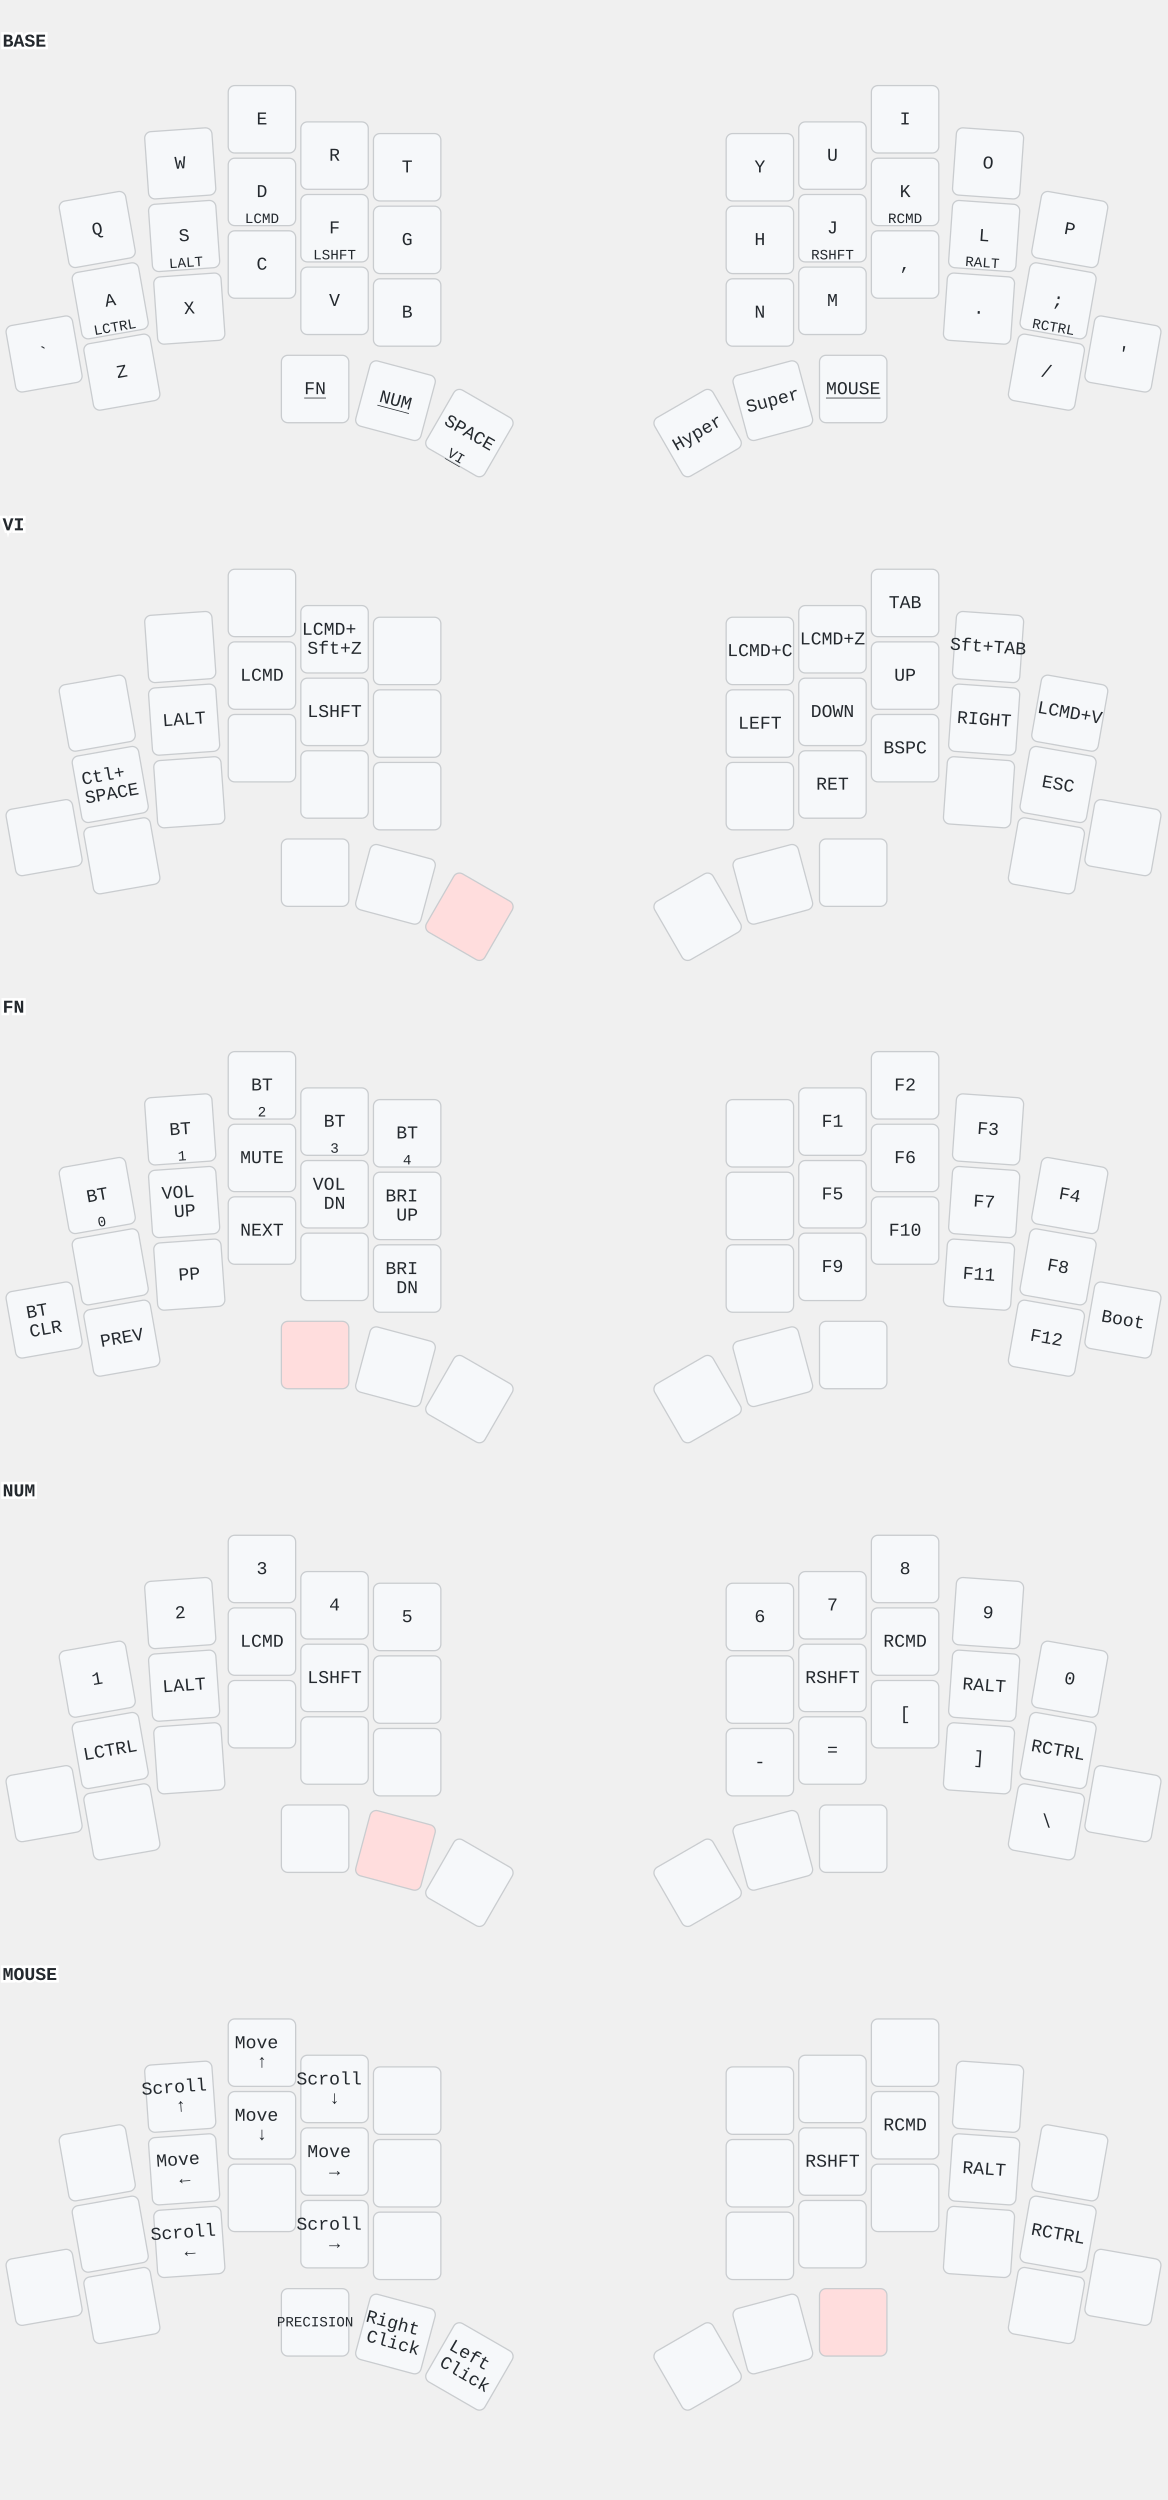
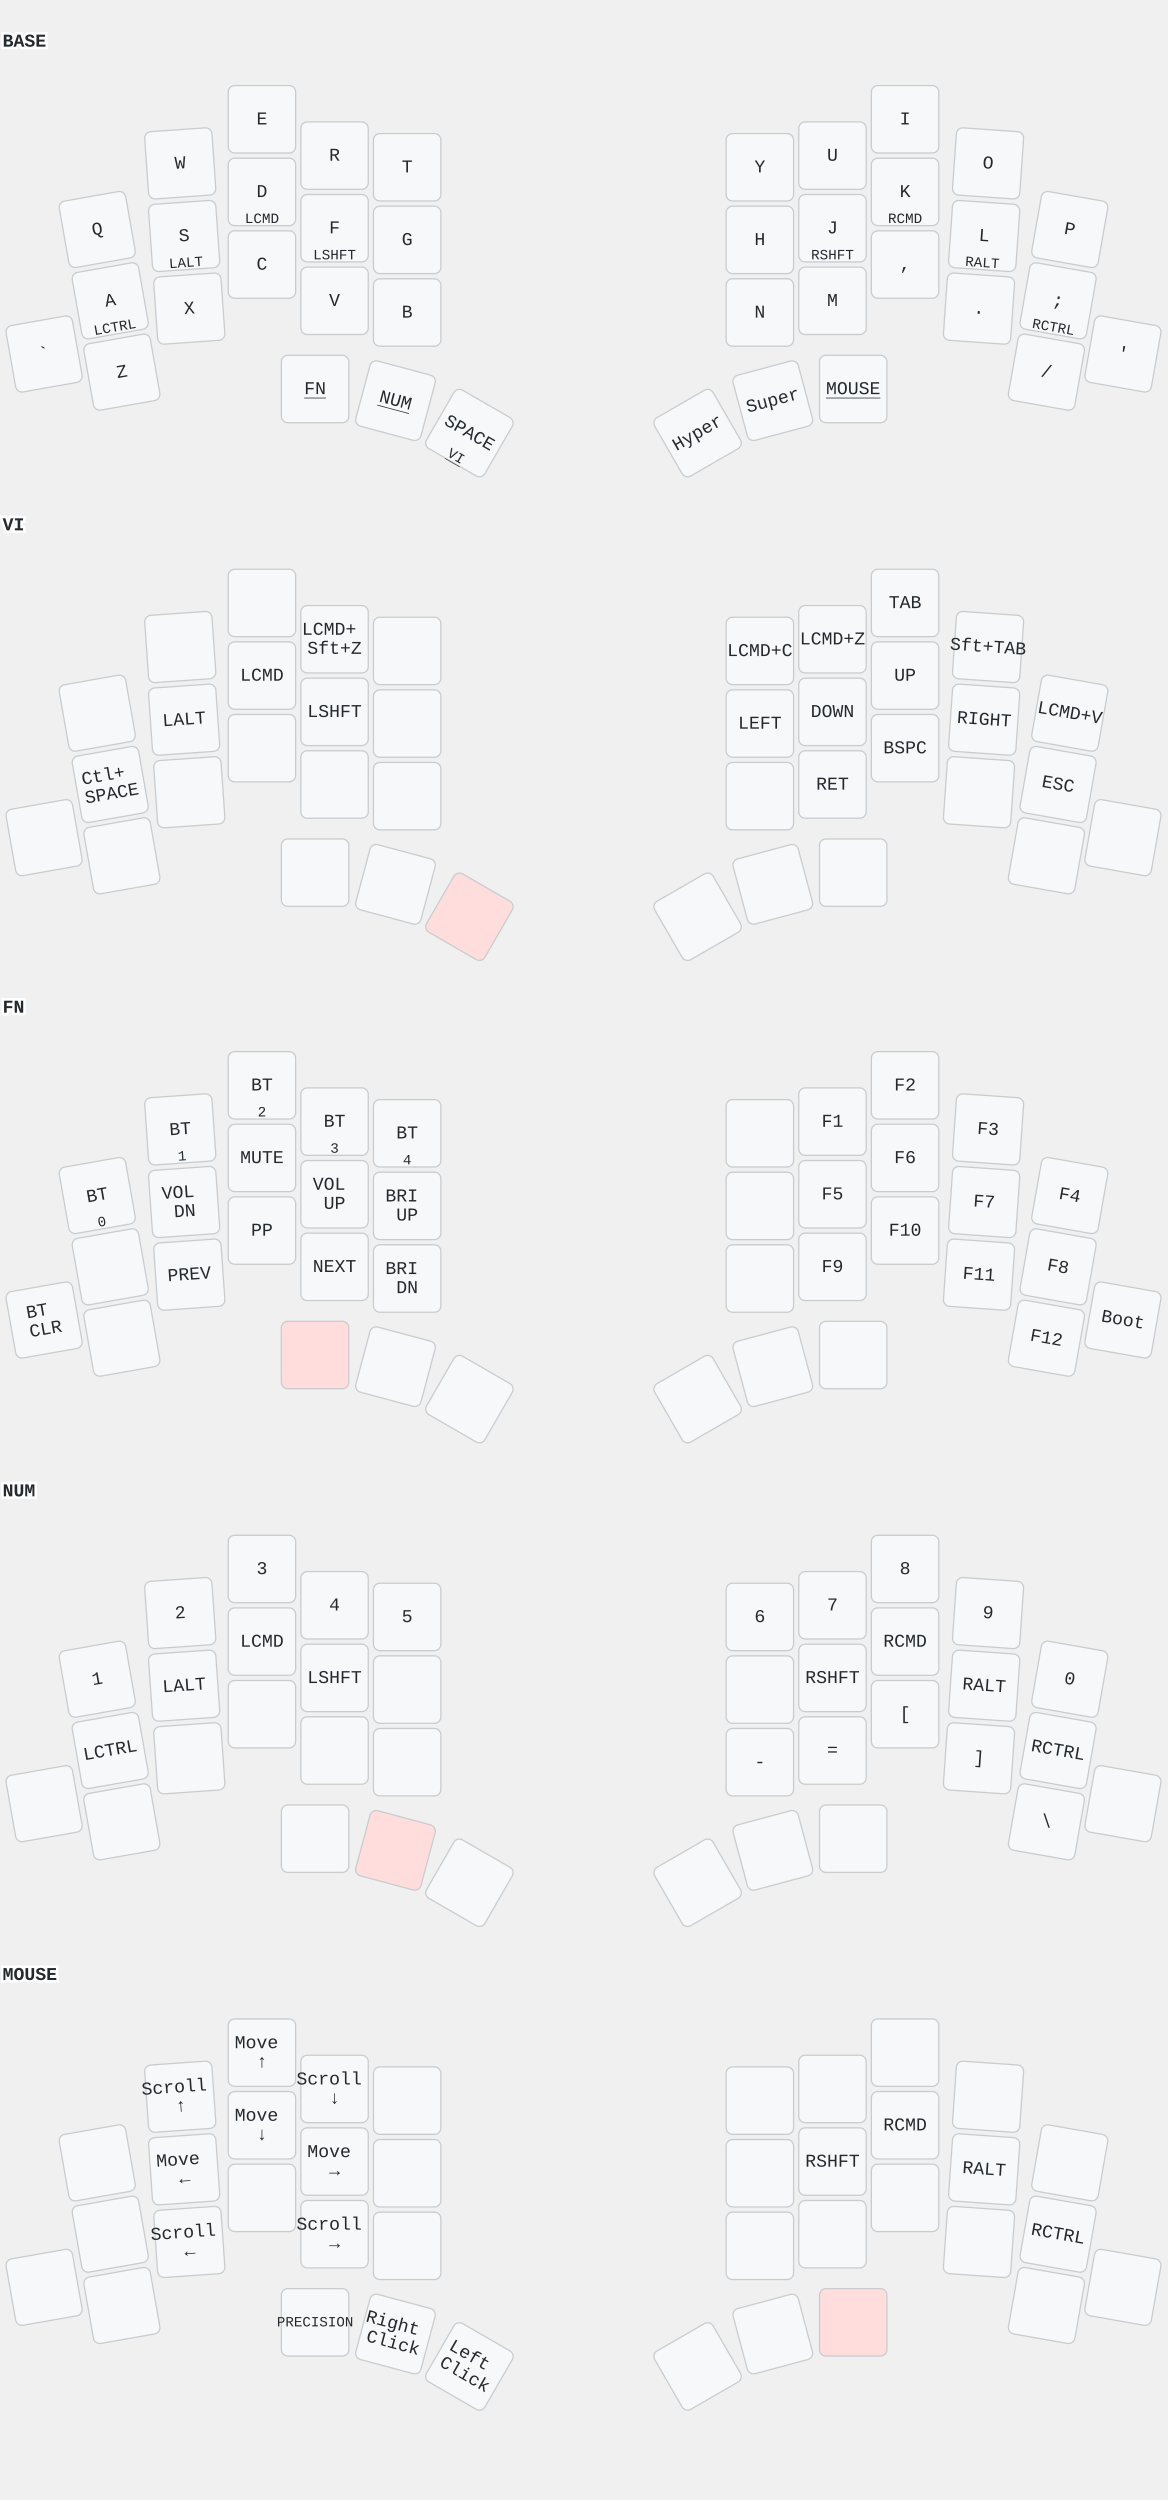
<svg xmlns="http://www.w3.org/2000/svg" width="900" height="1928" viewBox="0 0 900 1928" class="keymap">
  <style>/* inherit to force styles through use tags */
svg path {
    fill: inherit;
}

/* font and background color specifications */
svg.keymap {
    font-family: SFMono-Regular,Consolas,Liberation Mono,Menlo,monospace;
    font-size: 14px;
    font-kerning: normal;
    text-rendering: optimizeLegibility;
    fill: #24292e;
}

/* default key styling */
rect.key {
    fill: #f6f8fa;
}

rect.key, rect.combo {
    stroke: #c9cccf;
    stroke-width: 1;
}

/* default key side styling, only used is draw_key_sides is set */
rect.side {
    filter: brightness(90%);
}

/* color accent for combo boxes */
rect.combo, rect.combo-separate {
    fill: #cdf;
}

/* color accent for held keys */
rect.held, rect.combo.held {
    fill: #fdd;
}

/* color accent for ghost (optional) keys */
rect.ghost, rect.combo.ghost {
    stroke-dasharray: 4, 4;
    stroke-width: 2;
}

text {
    text-anchor: middle;
    dominant-baseline: middle;
}

/* styling for layer labels */
text.label {
    font-weight: bold;
    text-anchor: start;
    stroke: white;
    stroke-width: 4;
    paint-order: stroke;
}

/* styling for optional footer */
text.footer {
    text-anchor: end;
    dominant-baseline: auto;
    stroke: white;
    stroke-width: 4;
    paint-order: stroke;
}

/* styling for combo tap, and key non-tap label text */
text.combo, text.hold, text.shifted, text.left, text.right, text.tl, text.tr, text.bl, text.br {
    font-size: 11px;
}

text.hold, text.bl, text.br {
    text-anchor: middle;
    dominant-baseline: auto;
}

text.shifted, text.tl, text.tr {
    text-anchor: middle;
    dominant-baseline: hanging;
}

text.left, text.tl, text.bl {
    text-anchor: start;
}

text.right, text.tr, text.br {
    text-anchor: end;
}

text.layer-activator {
    text-decoration: underline;
}

/* styling for hold/shifted label text in combo box */
text.combo.hold, text.combo.shifted, text.combo.left, text.combo.right {
    font-size: 8px;
}

/* lighter symbol for transparent keys */
text.trans {
    fill: #7b7e81;
}

/* styling for combo dendrons */
path.combo {
    stroke-width: 1;
    stroke: gray;
    fill: none;
}

/* Start Tabler Icons Cleanup */
/* cannot use height/width with glyphs */
.icon-tabler &gt; path {
    fill: inherit;
    stroke: inherit;
    stroke-width: 2;
}
/* hide tabler's default box */
.icon-tabler &gt; path[stroke="none"][fill="none"] {
    visibility: hidden;
}
/* End Tabler Icons Cleanup */
</style>
  <g transform="translate(2, 0)" class="layer-BASE">
    <text x="0" y="32" class="label" id="BASE">BASE</text>
    <g transform="translate(0, 64)">
      <g transform="translate(73, 113) rotate(-10.0)" class="key keypos-0">
        <rect rx="5" ry="5" x="-26" y="-26" width="52" height="52" class="key" />
        <text x="0" y="0" class="key tap">Q</text>
      </g>
      <g transform="translate(137, 62) rotate(-4.0)" class="key keypos-1">
        <rect rx="5" ry="5" x="-26" y="-26" width="52" height="52" class="key" />
        <text x="0" y="0" class="key tap">W</text>
      </g>
      <g transform="translate(200, 28)" class="key keypos-2">
        <rect rx="5" ry="5" x="-26" y="-26" width="52" height="52" class="key" />
        <text x="0" y="0" class="key tap">E</text>
      </g>
      <g transform="translate(256, 56)" class="key keypos-3">
        <rect rx="5" ry="5" x="-26" y="-26" width="52" height="52" class="key" />
        <text x="0" y="0" class="key tap">R</text>
      </g>
      <g transform="translate(312, 65)" class="key keypos-4">
        <rect rx="5" ry="5" x="-26" y="-26" width="52" height="52" class="key" />
        <text x="0" y="0" class="key tap">T</text>
      </g>
      <g transform="translate(584, 65)" class="key keypos-5">
        <rect rx="5" ry="5" x="-26" y="-26" width="52" height="52" class="key" />
        <text x="0" y="0" class="key tap">Y</text>
      </g>
      <g transform="translate(640, 56)" class="key keypos-6">
        <rect rx="5" ry="5" x="-26" y="-26" width="52" height="52" class="key" />
        <text x="0" y="0" class="key tap">U</text>
      </g>
      <g transform="translate(696, 28)" class="key keypos-7">
        <rect rx="5" ry="5" x="-26" y="-26" width="52" height="52" class="key" />
        <text x="0" y="0" class="key tap">I</text>
      </g>
      <g transform="translate(760, 62) rotate(4.0)" class="key keypos-8">
        <rect rx="5" ry="5" x="-26" y="-26" width="52" height="52" class="key" />
        <text x="0" y="0" class="key tap">O</text>
      </g>
      <g transform="translate(823, 113) rotate(10.0)" class="key keypos-9">
        <rect rx="5" ry="5" x="-26" y="-26" width="52" height="52" class="key" />
        <text x="0" y="0" class="key tap">P</text>
      </g>
      <g transform="translate(83, 168) rotate(-10.0)" class="key keypos-10">
        <rect rx="5" ry="5" x="-26" y="-26" width="52" height="52" class="key" />
        <text x="0" y="0" class="key tap">A</text>
        <text x="0" y="24" class="key hold">LCTRL</text>
      </g>
      <g transform="translate(140, 118) rotate(-4.0)" class="key keypos-11">
        <rect rx="5" ry="5" x="-26" y="-26" width="52" height="52" class="key" />
        <text x="0" y="0" class="key tap">S</text>
        <text x="0" y="24" class="key hold">LALT</text>
      </g>
      <g transform="translate(200, 84)" class="key keypos-12">
        <rect rx="5" ry="5" x="-26" y="-26" width="52" height="52" class="key" />
        <text x="0" y="0" class="key tap">D</text>
        <text x="0" y="24" class="key hold">LCMD</text>
      </g>
      <g transform="translate(256, 112)" class="key keypos-13">
        <rect rx="5" ry="5" x="-26" y="-26" width="52" height="52" class="key" />
        <text x="0" y="0" class="key tap">F</text>
        <text x="0" y="24" class="key hold">LSHFT</text>
      </g>
      <g transform="translate(312, 121)" class="key keypos-14">
        <rect rx="5" ry="5" x="-26" y="-26" width="52" height="52" class="key" />
        <text x="0" y="0" class="key tap">G</text>
      </g>
      <g transform="translate(584, 121)" class="key keypos-15">
        <rect rx="5" ry="5" x="-26" y="-26" width="52" height="52" class="key" />
        <text x="0" y="0" class="key tap">H</text>
      </g>
      <g transform="translate(640, 112)" class="key keypos-16">
        <rect rx="5" ry="5" x="-26" y="-26" width="52" height="52" class="key" />
        <text x="0" y="0" class="key tap">J</text>
        <text x="0" y="24" class="key hold">RSHFT</text>
      </g>
      <g transform="translate(696, 84)" class="key keypos-17">
        <rect rx="5" ry="5" x="-26" y="-26" width="52" height="52" class="key" />
        <text x="0" y="0" class="key tap">K</text>
        <text x="0" y="24" class="key hold">RCMD</text>
      </g>
      <g transform="translate(757, 118) rotate(4.0)" class="key keypos-18">
        <rect rx="5" ry="5" x="-26" y="-26" width="52" height="52" class="key" />
        <text x="0" y="0" class="key tap">L</text>
        <text x="0" y="24" class="key hold">RALT</text>
      </g>
      <g transform="translate(814, 168) rotate(10.0)" class="key keypos-19">
        <rect rx="5" ry="5" x="-26" y="-26" width="52" height="52" class="key" />
        <text x="0" y="0" class="key tap">;</text>
        <text x="0" y="24" class="key hold">RCTRL</text>
      </g>
      <g transform="translate(32, 209) rotate(-10.0)" class="key keypos-20">
        <rect rx="5" ry="5" x="-26" y="-26" width="52" height="52" class="key" />
        <text x="0" y="0" class="key tap">`</text>
      </g>
      <g transform="translate(92, 223) rotate(-10.0)" class="key keypos-21">
        <rect rx="5" ry="5" x="-26" y="-26" width="52" height="52" class="key" />
        <text x="0" y="0" class="key tap">Z</text>
      </g>
      <g transform="translate(144, 174) rotate(-4.0)" class="key keypos-22">
        <rect rx="5" ry="5" x="-26" y="-26" width="52" height="52" class="key" />
        <text x="0" y="0" class="key tap">X</text>
      </g>
      <g transform="translate(200, 140)" class="key keypos-23">
        <rect rx="5" ry="5" x="-26" y="-26" width="52" height="52" class="key" />
        <text x="0" y="0" class="key tap">C</text>
      </g>
      <g transform="translate(256, 168)" class="key keypos-24">
        <rect rx="5" ry="5" x="-26" y="-26" width="52" height="52" class="key" />
        <text x="0" y="0" class="key tap">V</text>
      </g>
      <g transform="translate(312, 177)" class="key keypos-25">
        <rect rx="5" ry="5" x="-26" y="-26" width="52" height="52" class="key" />
        <text x="0" y="0" class="key tap">B</text>
      </g>
      <g transform="translate(584, 177)" class="key keypos-26">
        <rect rx="5" ry="5" x="-26" y="-26" width="52" height="52" class="key" />
        <text x="0" y="0" class="key tap">N</text>
      </g>
      <g transform="translate(640, 168)" class="key keypos-27">
        <rect rx="5" ry="5" x="-26" y="-26" width="52" height="52" class="key" />
        <text x="0" y="0" class="key tap">M</text>
      </g>
      <g transform="translate(696, 140)" class="key keypos-28">
        <rect rx="5" ry="5" x="-26" y="-26" width="52" height="52" class="key" />
        <text x="0" y="0" class="key tap">,</text>
      </g>
      <g transform="translate(753, 174) rotate(4.0)" class="key keypos-29">
        <rect rx="5" ry="5" x="-26" y="-26" width="52" height="52" class="key" />
        <text x="0" y="0" class="key tap">.</text>
      </g>
      <g transform="translate(805, 223) rotate(10.0)" class="key keypos-30">
        <rect rx="5" ry="5" x="-26" y="-26" width="52" height="52" class="key" />
        <text x="0" y="0" class="key tap">/</text>
      </g>
      <g transform="translate(864, 209) rotate(10.0)" class="key keypos-31">
        <rect rx="5" ry="5" x="-26" y="-26" width="52" height="52" class="key" />
        <text x="0" y="0" class="key tap">'</text>
      </g>
      <g transform="translate(241, 236)" class="key keypos-32">
        <rect rx="5" ry="5" x="-26" y="-26" width="52" height="52" class="key" />
        <a href="#FN">
          <text x="0" y="0" class="key tap layer-activator">FN</text>
        </a>
      </g>
      <g transform="translate(303, 245) rotate(15.0)" class="key keypos-33">
        <rect rx="5" ry="5" x="-26" y="-26" width="52" height="52" class="key" />
        <a href="#NUM">
          <text x="0" y="0" class="key tap layer-activator">NUM</text>
        </a>
      </g>
      <g transform="translate(360, 270) rotate(30.0)" class="key keypos-34">
        <rect rx="5" ry="5" x="-26" y="-26" width="52" height="52" class="key" />
        <text x="0" y="0" class="key tap">SPACE</text>
        <a href="#VI">
          <text x="0" y="24" class="key hold layer-activator">VI</text>
        </a>
      </g>
      <g transform="translate(536, 270) rotate(-30.0)" class="key keypos-35">
        <rect rx="5" ry="5" x="-26" y="-26" width="52" height="52" class="key" />
        <text x="0" y="0" class="key tap">Hyper</text>
      </g>
      <g transform="translate(594, 245) rotate(-15.0)" class="key keypos-36">
        <rect rx="5" ry="5" x="-26" y="-26" width="52" height="52" class="key" />
        <text x="0" y="0" class="key tap">Super</text>
      </g>
      <g transform="translate(656, 236)" class="key keypos-37">
        <rect rx="5" ry="5" x="-26" y="-26" width="52" height="52" class="key" />
        <a href="#MOUSE">
          <text x="0" y="0" class="key tap layer-activator">MOUSE</text>
        </a>
      </g>
    </g>
  </g>
  <g transform="translate(2, 373)" class="layer-VI">
    <text x="0" y="32" class="label" id="VI">VI</text>
    <g transform="translate(0, 64)">
      <g transform="translate(73, 113) rotate(-10.0)" class="key keypos-0">
        <rect rx="5" ry="5" x="-26" y="-26" width="52" height="52" class="key" />
      </g>
      <g transform="translate(137, 62) rotate(-4.0)" class="key keypos-1">
        <rect rx="5" ry="5" x="-26" y="-26" width="52" height="52" class="key" />
      </g>
      <g transform="translate(200, 28)" class="key keypos-2">
        <rect rx="5" ry="5" x="-26" y="-26" width="52" height="52" class="key" />
      </g>
      <g transform="translate(256, 56)" class="key keypos-3">
        <rect rx="5" ry="5" x="-26" y="-26" width="52" height="52" class="key" />
        <text x="0" y="0" class="key tap">
          <tspan x="0" dy="-0.53em">LCMD+</tspan>
          <tspan x="0" dy="1.05em">Sft+Z</tspan>
        </text>
      </g>
      <g transform="translate(312, 65)" class="key keypos-4">
        <rect rx="5" ry="5" x="-26" y="-26" width="52" height="52" class="key" />
      </g>
      <g transform="translate(584, 65)" class="key keypos-5">
        <rect rx="5" ry="5" x="-26" y="-26" width="52" height="52" class="key" />
        <text x="0" y="0" class="key tap">LCMD+C</text>
      </g>
      <g transform="translate(640, 56)" class="key keypos-6">
        <rect rx="5" ry="5" x="-26" y="-26" width="52" height="52" class="key" />
        <text x="0" y="0" class="key tap">LCMD+Z</text>
      </g>
      <g transform="translate(696, 28)" class="key keypos-7">
        <rect rx="5" ry="5" x="-26" y="-26" width="52" height="52" class="key" />
        <text x="0" y="0" class="key tap">TAB</text>
      </g>
      <g transform="translate(760, 62) rotate(4.0)" class="key keypos-8">
        <rect rx="5" ry="5" x="-26" y="-26" width="52" height="52" class="key" />
        <text x="0" y="0" class="key tap">Sft+TAB</text>
      </g>
      <g transform="translate(823, 113) rotate(10.0)" class="key keypos-9">
        <rect rx="5" ry="5" x="-26" y="-26" width="52" height="52" class="key" />
        <text x="0" y="0" class="key tap">LCMD+V</text>
      </g>
      <g transform="translate(83, 168) rotate(-10.0)" class="key keypos-10">
        <rect rx="5" ry="5" x="-26" y="-26" width="52" height="52" class="key" />
        <text x="0" y="0" class="key tap">
          <tspan x="0" dy="-0.53em">Ctl+</tspan>
          <tspan x="0" dy="1.05em">SPACE</tspan>
        </text>
      </g>
      <g transform="translate(140, 118) rotate(-4.0)" class="key keypos-11">
        <rect rx="5" ry="5" x="-26" y="-26" width="52" height="52" class="key" />
        <text x="0" y="0" class="key tap">LALT</text>
      </g>
      <g transform="translate(200, 84)" class="key keypos-12">
        <rect rx="5" ry="5" x="-26" y="-26" width="52" height="52" class="key" />
        <text x="0" y="0" class="key tap">LCMD</text>
      </g>
      <g transform="translate(256, 112)" class="key keypos-13">
        <rect rx="5" ry="5" x="-26" y="-26" width="52" height="52" class="key" />
        <text x="0" y="0" class="key tap">LSHFT</text>
      </g>
      <g transform="translate(312, 121)" class="key keypos-14">
        <rect rx="5" ry="5" x="-26" y="-26" width="52" height="52" class="key" />
      </g>
      <g transform="translate(584, 121)" class="key keypos-15">
        <rect rx="5" ry="5" x="-26" y="-26" width="52" height="52" class="key" />
        <text x="0" y="0" class="key tap">LEFT</text>
      </g>
      <g transform="translate(640, 112)" class="key keypos-16">
        <rect rx="5" ry="5" x="-26" y="-26" width="52" height="52" class="key" />
        <text x="0" y="0" class="key tap">DOWN</text>
      </g>
      <g transform="translate(696, 84)" class="key keypos-17">
        <rect rx="5" ry="5" x="-26" y="-26" width="52" height="52" class="key" />
        <text x="0" y="0" class="key tap">UP</text>
      </g>
      <g transform="translate(757, 118) rotate(4.0)" class="key keypos-18">
        <rect rx="5" ry="5" x="-26" y="-26" width="52" height="52" class="key" />
        <text x="0" y="0" class="key tap">RIGHT</text>
      </g>
      <g transform="translate(814, 168) rotate(10.0)" class="key keypos-19">
        <rect rx="5" ry="5" x="-26" y="-26" width="52" height="52" class="key" />
        <text x="0" y="0" class="key tap">ESC</text>
      </g>
      <g transform="translate(32, 209) rotate(-10.0)" class="key keypos-20">
        <rect rx="5" ry="5" x="-26" y="-26" width="52" height="52" class="key" />
      </g>
      <g transform="translate(92, 223) rotate(-10.0)" class="key keypos-21">
        <rect rx="5" ry="5" x="-26" y="-26" width="52" height="52" class="key" />
      </g>
      <g transform="translate(144, 174) rotate(-4.0)" class="key keypos-22">
        <rect rx="5" ry="5" x="-26" y="-26" width="52" height="52" class="key" />
      </g>
      <g transform="translate(200, 140)" class="key keypos-23">
        <rect rx="5" ry="5" x="-26" y="-26" width="52" height="52" class="key" />
      </g>
      <g transform="translate(256, 168)" class="key keypos-24">
        <rect rx="5" ry="5" x="-26" y="-26" width="52" height="52" class="key" />
      </g>
      <g transform="translate(312, 177)" class="key keypos-25">
        <rect rx="5" ry="5" x="-26" y="-26" width="52" height="52" class="key" />
      </g>
      <g transform="translate(584, 177)" class="key keypos-26">
        <rect rx="5" ry="5" x="-26" y="-26" width="52" height="52" class="key" />
      </g>
      <g transform="translate(640, 168)" class="key keypos-27">
        <rect rx="5" ry="5" x="-26" y="-26" width="52" height="52" class="key" />
        <text x="0" y="0" class="key tap">RET</text>
      </g>
      <g transform="translate(696, 140)" class="key keypos-28">
        <rect rx="5" ry="5" x="-26" y="-26" width="52" height="52" class="key" />
        <text x="0" y="0" class="key tap">BSPC</text>
      </g>
      <g transform="translate(753, 174) rotate(4.0)" class="key keypos-29">
        <rect rx="5" ry="5" x="-26" y="-26" width="52" height="52" class="key" />
      </g>
      <g transform="translate(805, 223) rotate(10.0)" class="key keypos-30">
        <rect rx="5" ry="5" x="-26" y="-26" width="52" height="52" class="key" />
      </g>
      <g transform="translate(864, 209) rotate(10.0)" class="key keypos-31">
        <rect rx="5" ry="5" x="-26" y="-26" width="52" height="52" class="key" />
      </g>
      <g transform="translate(241, 236)" class="key trans keypos-32">
        <rect rx="5" ry="5" x="-26" y="-26" width="52" height="52" class="key trans" />
      </g>
      <g transform="translate(303, 245) rotate(15.0)" class="key trans keypos-33">
        <rect rx="5" ry="5" x="-26" y="-26" width="52" height="52" class="key trans" />
      </g>
      <g transform="translate(360, 270) rotate(30.0)" class="key held keypos-34">
        <rect rx="5" ry="5" x="-26" y="-26" width="52" height="52" class="key held" />
      </g>
      <g transform="translate(536, 270) rotate(-30.0)" class="key trans keypos-35">
        <rect rx="5" ry="5" x="-26" y="-26" width="52" height="52" class="key trans" />
      </g>
      <g transform="translate(594, 245) rotate(-15.0)" class="key trans keypos-36">
        <rect rx="5" ry="5" x="-26" y="-26" width="52" height="52" class="key trans" />
      </g>
      <g transform="translate(656, 236)" class="key trans keypos-37">
        <rect rx="5" ry="5" x="-26" y="-26" width="52" height="52" class="key trans" />
      </g>
    </g>
  </g>
  <g transform="translate(2, 745)" class="layer-FN">
    <text x="0" y="32" class="label" id="FN">FN</text>
    <g transform="translate(0, 64)">
      <g transform="translate(73, 113) rotate(-10.0)" class="key keypos-0">
        <rect rx="5" ry="5" x="-26" y="-26" width="52" height="52" class="key" />
        <text x="0" y="0" class="key tap">BT</text>
        <text x="0" y="24" class="key hold">0</text>
      </g>
      <g transform="translate(137, 62) rotate(-4.0)" class="key keypos-1">
        <rect rx="5" ry="5" x="-26" y="-26" width="52" height="52" class="key" />
        <text x="0" y="0" class="key tap">BT</text>
        <text x="0" y="24" class="key hold">1</text>
      </g>
      <g transform="translate(200, 28)" class="key keypos-2">
        <rect rx="5" ry="5" x="-26" y="-26" width="52" height="52" class="key" />
        <text x="0" y="0" class="key tap">BT</text>
        <text x="0" y="24" class="key hold">2</text>
      </g>
      <g transform="translate(256, 56)" class="key keypos-3">
        <rect rx="5" ry="5" x="-26" y="-26" width="52" height="52" class="key" />
        <text x="0" y="0" class="key tap">BT</text>
        <text x="0" y="24" class="key hold">3</text>
      </g>
      <g transform="translate(312, 65)" class="key keypos-4">
        <rect rx="5" ry="5" x="-26" y="-26" width="52" height="52" class="key" />
        <text x="0" y="0" class="key tap">BT</text>
        <text x="0" y="24" class="key hold">4</text>
      </g>
      <g transform="translate(584, 65)" class="key keypos-5">
        <rect rx="5" ry="5" x="-26" y="-26" width="52" height="52" class="key" />
      </g>
      <g transform="translate(640, 56)" class="key keypos-6">
        <rect rx="5" ry="5" x="-26" y="-26" width="52" height="52" class="key" />
        <text x="0" y="0" class="key tap">F1</text>
      </g>
      <g transform="translate(696, 28)" class="key keypos-7">
        <rect rx="5" ry="5" x="-26" y="-26" width="52" height="52" class="key" />
        <text x="0" y="0" class="key tap">F2</text>
      </g>
      <g transform="translate(760, 62) rotate(4.0)" class="key keypos-8">
        <rect rx="5" ry="5" x="-26" y="-26" width="52" height="52" class="key" />
        <text x="0" y="0" class="key tap">F3</text>
      </g>
      <g transform="translate(823, 113) rotate(10.0)" class="key keypos-9">
        <rect rx="5" ry="5" x="-26" y="-26" width="52" height="52" class="key" />
        <text x="0" y="0" class="key tap">F4</text>
      </g>
      <g transform="translate(83, 168) rotate(-10.0)" class="key keypos-10">
        <rect rx="5" ry="5" x="-26" y="-26" width="52" height="52" class="key" />
      </g>
      <g transform="translate(140, 118) rotate(-4.0)" class="key keypos-11">
        <rect rx="5" ry="5" x="-26" y="-26" width="52" height="52" class="key" />
        <text x="0" y="0" class="key tap">
          <tspan x="0" dy="-0.53em">VOL</tspan>
+           <tspan x="0" dy="1.05em">DN</tspan>
+         </text>
+       </g>
+       <g transform="translate(200, 84)" class="key keypos-12">
+         <rect rx="5" ry="5" x="-26" y="-26" width="52" height="52" class="key" />
+         <text x="0" y="0" class="key tap">MUTE</text>
+       </g>
+       <g transform="translate(256, 112)" class="key keypos-13">
+         <rect rx="5" ry="5" x="-26" y="-26" width="52" height="52" class="key" />
+         <text x="0" y="0" class="key tap">
+           <tspan x="0" dy="-0.53em">VOL</tspan>
          <tspan x="0" dy="1.05em">UP</tspan>
-         </text>
-       </g>
-       <g transform="translate(200, 84)" class="key keypos-12">
-         <rect rx="5" ry="5" x="-26" y="-26" width="52" height="52" class="key" />
-         <text x="0" y="0" class="key tap">MUTE</text>
-       </g>
-       <g transform="translate(256, 112)" class="key keypos-13">
-         <rect rx="5" ry="5" x="-26" y="-26" width="52" height="52" class="key" />
-         <text x="0" y="0" class="key tap">
-           <tspan x="0" dy="-0.53em">VOL</tspan>
-           <tspan x="0" dy="1.05em">DN</tspan>
        </text>
      </g>
      <g transform="translate(312, 121)" class="key keypos-14">
        <rect rx="5" ry="5" x="-26" y="-26" width="52" height="52" class="key" />
        <text x="0" y="0" class="key tap">
          <tspan x="0" dy="-0.53em">BRI</tspan>
          <tspan x="0" dy="1.05em">UP</tspan>
        </text>
      </g>
      <g transform="translate(584, 121)" class="key keypos-15">
        <rect rx="5" ry="5" x="-26" y="-26" width="52" height="52" class="key" />
      </g>
      <g transform="translate(640, 112)" class="key keypos-16">
        <rect rx="5" ry="5" x="-26" y="-26" width="52" height="52" class="key" />
        <text x="0" y="0" class="key tap">F5</text>
      </g>
      <g transform="translate(696, 84)" class="key keypos-17">
        <rect rx="5" ry="5" x="-26" y="-26" width="52" height="52" class="key" />
        <text x="0" y="0" class="key tap">F6</text>
      </g>
      <g transform="translate(757, 118) rotate(4.0)" class="key keypos-18">
        <rect rx="5" ry="5" x="-26" y="-26" width="52" height="52" class="key" />
        <text x="0" y="0" class="key tap">F7</text>
      </g>
      <g transform="translate(814, 168) rotate(10.0)" class="key keypos-19">
        <rect rx="5" ry="5" x="-26" y="-26" width="52" height="52" class="key" />
        <text x="0" y="0" class="key tap">F8</text>
      </g>
      <g transform="translate(32, 209) rotate(-10.0)" class="key keypos-20">
        <rect rx="5" ry="5" x="-26" y="-26" width="52" height="52" class="key" />
        <text x="0" y="0" class="key tap">
          <tspan x="0" dy="-0.53em">BT</tspan>
          <tspan x="0" dy="1.05em">CLR</tspan>
        </text>
      </g>
      <g transform="translate(92, 223) rotate(-10.0)" class="key keypos-21">
        <rect rx="5" ry="5" x="-26" y="-26" width="52" height="52" class="key" />
+       </g>
+       <g transform="translate(144, 174) rotate(-4.0)" class="key keypos-22">
+         <rect rx="5" ry="5" x="-26" y="-26" width="52" height="52" class="key" />
        <text x="0" y="0" class="key tap">PREV</text>
      </g>
-       <g transform="translate(144, 174) rotate(-4.0)" class="key keypos-22">
+       <g transform="translate(200, 140)" class="key keypos-23">
        <rect rx="5" ry="5" x="-26" y="-26" width="52" height="52" class="key" />
        <text x="0" y="0" class="key tap">PP</text>
      </g>
-       <g transform="translate(200, 140)" class="key keypos-23">
+       <g transform="translate(256, 168)" class="key keypos-24">
        <rect rx="5" ry="5" x="-26" y="-26" width="52" height="52" class="key" />
        <text x="0" y="0" class="key tap">NEXT</text>
-       </g>
-       <g transform="translate(256, 168)" class="key keypos-24">
-         <rect rx="5" ry="5" x="-26" y="-26" width="52" height="52" class="key" />
      </g>
      <g transform="translate(312, 177)" class="key keypos-25">
        <rect rx="5" ry="5" x="-26" y="-26" width="52" height="52" class="key" />
        <text x="0" y="0" class="key tap">
          <tspan x="0" dy="-0.53em">BRI</tspan>
          <tspan x="0" dy="1.05em">DN</tspan>
        </text>
      </g>
      <g transform="translate(584, 177)" class="key keypos-26">
        <rect rx="5" ry="5" x="-26" y="-26" width="52" height="52" class="key" />
      </g>
      <g transform="translate(640, 168)" class="key keypos-27">
        <rect rx="5" ry="5" x="-26" y="-26" width="52" height="52" class="key" />
        <text x="0" y="0" class="key tap">F9</text>
      </g>
      <g transform="translate(696, 140)" class="key keypos-28">
        <rect rx="5" ry="5" x="-26" y="-26" width="52" height="52" class="key" />
        <text x="0" y="0" class="key tap">F10</text>
      </g>
      <g transform="translate(753, 174) rotate(4.0)" class="key keypos-29">
        <rect rx="5" ry="5" x="-26" y="-26" width="52" height="52" class="key" />
        <text x="0" y="0" class="key tap">F11</text>
      </g>
      <g transform="translate(805, 223) rotate(10.0)" class="key keypos-30">
        <rect rx="5" ry="5" x="-26" y="-26" width="52" height="52" class="key" />
        <text x="0" y="0" class="key tap">F12</text>
      </g>
      <g transform="translate(864, 209) rotate(10.0)" class="key keypos-31">
        <rect rx="5" ry="5" x="-26" y="-26" width="52" height="52" class="key" />
        <text x="0" y="0" class="key tap">Boot</text>
      </g>
      <g transform="translate(241, 236)" class="key held keypos-32">
        <rect rx="5" ry="5" x="-26" y="-26" width="52" height="52" class="key held" />
      </g>
      <g transform="translate(303, 245) rotate(15.0)" class="key trans keypos-33">
        <rect rx="5" ry="5" x="-26" y="-26" width="52" height="52" class="key trans" />
      </g>
      <g transform="translate(360, 270) rotate(30.0)" class="key trans keypos-34">
        <rect rx="5" ry="5" x="-26" y="-26" width="52" height="52" class="key trans" />
      </g>
      <g transform="translate(536, 270) rotate(-30.0)" class="key trans keypos-35">
        <rect rx="5" ry="5" x="-26" y="-26" width="52" height="52" class="key trans" />
      </g>
      <g transform="translate(594, 245) rotate(-15.0)" class="key trans keypos-36">
        <rect rx="5" ry="5" x="-26" y="-26" width="52" height="52" class="key trans" />
      </g>
      <g transform="translate(656, 236)" class="key trans keypos-37">
        <rect rx="5" ry="5" x="-26" y="-26" width="52" height="52" class="key trans" />
      </g>
    </g>
  </g>
  <g transform="translate(2, 1118)" class="layer-NUM">
    <text x="0" y="32" class="label" id="NUM">NUM</text>
    <g transform="translate(0, 64)">
      <g transform="translate(73, 113) rotate(-10.0)" class="key keypos-0">
        <rect rx="5" ry="5" x="-26" y="-26" width="52" height="52" class="key" />
        <text x="0" y="0" class="key tap">1</text>
      </g>
      <g transform="translate(137, 62) rotate(-4.0)" class="key keypos-1">
        <rect rx="5" ry="5" x="-26" y="-26" width="52" height="52" class="key" />
        <text x="0" y="0" class="key tap">2</text>
      </g>
      <g transform="translate(200, 28)" class="key keypos-2">
        <rect rx="5" ry="5" x="-26" y="-26" width="52" height="52" class="key" />
        <text x="0" y="0" class="key tap">3</text>
      </g>
      <g transform="translate(256, 56)" class="key keypos-3">
        <rect rx="5" ry="5" x="-26" y="-26" width="52" height="52" class="key" />
        <text x="0" y="0" class="key tap">4</text>
      </g>
      <g transform="translate(312, 65)" class="key keypos-4">
        <rect rx="5" ry="5" x="-26" y="-26" width="52" height="52" class="key" />
        <text x="0" y="0" class="key tap">5</text>
      </g>
      <g transform="translate(584, 65)" class="key keypos-5">
        <rect rx="5" ry="5" x="-26" y="-26" width="52" height="52" class="key" />
        <text x="0" y="0" class="key tap">6</text>
      </g>
      <g transform="translate(640, 56)" class="key keypos-6">
        <rect rx="5" ry="5" x="-26" y="-26" width="52" height="52" class="key" />
        <text x="0" y="0" class="key tap">7</text>
      </g>
      <g transform="translate(696, 28)" class="key keypos-7">
        <rect rx="5" ry="5" x="-26" y="-26" width="52" height="52" class="key" />
        <text x="0" y="0" class="key tap">8</text>
      </g>
      <g transform="translate(760, 62) rotate(4.0)" class="key keypos-8">
        <rect rx="5" ry="5" x="-26" y="-26" width="52" height="52" class="key" />
        <text x="0" y="0" class="key tap">9</text>
      </g>
      <g transform="translate(823, 113) rotate(10.0)" class="key keypos-9">
        <rect rx="5" ry="5" x="-26" y="-26" width="52" height="52" class="key" />
        <text x="0" y="0" class="key tap">0</text>
      </g>
      <g transform="translate(83, 168) rotate(-10.0)" class="key keypos-10">
        <rect rx="5" ry="5" x="-26" y="-26" width="52" height="52" class="key" />
        <text x="0" y="0" class="key tap">LCTRL</text>
      </g>
      <g transform="translate(140, 118) rotate(-4.0)" class="key keypos-11">
        <rect rx="5" ry="5" x="-26" y="-26" width="52" height="52" class="key" />
        <text x="0" y="0" class="key tap">LALT</text>
      </g>
      <g transform="translate(200, 84)" class="key keypos-12">
        <rect rx="5" ry="5" x="-26" y="-26" width="52" height="52" class="key" />
        <text x="0" y="0" class="key tap">LCMD</text>
      </g>
      <g transform="translate(256, 112)" class="key keypos-13">
        <rect rx="5" ry="5" x="-26" y="-26" width="52" height="52" class="key" />
        <text x="0" y="0" class="key tap">LSHFT</text>
      </g>
      <g transform="translate(312, 121)" class="key keypos-14">
        <rect rx="5" ry="5" x="-26" y="-26" width="52" height="52" class="key" />
      </g>
      <g transform="translate(584, 121)" class="key keypos-15">
        <rect rx="5" ry="5" x="-26" y="-26" width="52" height="52" class="key" />
      </g>
      <g transform="translate(640, 112)" class="key keypos-16">
        <rect rx="5" ry="5" x="-26" y="-26" width="52" height="52" class="key" />
        <text x="0" y="0" class="key tap">RSHFT</text>
      </g>
      <g transform="translate(696, 84)" class="key keypos-17">
        <rect rx="5" ry="5" x="-26" y="-26" width="52" height="52" class="key" />
        <text x="0" y="0" class="key tap">RCMD</text>
      </g>
      <g transform="translate(757, 118) rotate(4.0)" class="key keypos-18">
        <rect rx="5" ry="5" x="-26" y="-26" width="52" height="52" class="key" />
        <text x="0" y="0" class="key tap">RALT</text>
      </g>
      <g transform="translate(814, 168) rotate(10.0)" class="key keypos-19">
        <rect rx="5" ry="5" x="-26" y="-26" width="52" height="52" class="key" />
        <text x="0" y="0" class="key tap">RCTRL</text>
      </g>
      <g transform="translate(32, 209) rotate(-10.0)" class="key keypos-20">
        <rect rx="5" ry="5" x="-26" y="-26" width="52" height="52" class="key" />
      </g>
      <g transform="translate(92, 223) rotate(-10.0)" class="key keypos-21">
        <rect rx="5" ry="5" x="-26" y="-26" width="52" height="52" class="key" />
      </g>
      <g transform="translate(144, 174) rotate(-4.0)" class="key keypos-22">
        <rect rx="5" ry="5" x="-26" y="-26" width="52" height="52" class="key" />
      </g>
      <g transform="translate(200, 140)" class="key keypos-23">
        <rect rx="5" ry="5" x="-26" y="-26" width="52" height="52" class="key" />
      </g>
      <g transform="translate(256, 168)" class="key keypos-24">
        <rect rx="5" ry="5" x="-26" y="-26" width="52" height="52" class="key" />
      </g>
      <g transform="translate(312, 177)" class="key keypos-25">
        <rect rx="5" ry="5" x="-26" y="-26" width="52" height="52" class="key" />
      </g>
      <g transform="translate(584, 177)" class="key keypos-26">
        <rect rx="5" ry="5" x="-26" y="-26" width="52" height="52" class="key" />
        <text x="0" y="0" class="key tap">-</text>
      </g>
      <g transform="translate(640, 168)" class="key keypos-27">
        <rect rx="5" ry="5" x="-26" y="-26" width="52" height="52" class="key" />
        <text x="0" y="0" class="key tap">=</text>
      </g>
      <g transform="translate(696, 140)" class="key keypos-28">
        <rect rx="5" ry="5" x="-26" y="-26" width="52" height="52" class="key" />
        <text x="0" y="0" class="key tap">[</text>
      </g>
      <g transform="translate(753, 174) rotate(4.0)" class="key keypos-29">
        <rect rx="5" ry="5" x="-26" y="-26" width="52" height="52" class="key" />
        <text x="0" y="0" class="key tap">]</text>
      </g>
      <g transform="translate(805, 223) rotate(10.0)" class="key keypos-30">
        <rect rx="5" ry="5" x="-26" y="-26" width="52" height="52" class="key" />
        <text x="0" y="0" class="key tap">\</text>
      </g>
      <g transform="translate(864, 209) rotate(10.0)" class="key keypos-31">
        <rect rx="5" ry="5" x="-26" y="-26" width="52" height="52" class="key" />
      </g>
      <g transform="translate(241, 236)" class="key trans keypos-32">
        <rect rx="5" ry="5" x="-26" y="-26" width="52" height="52" class="key trans" />
      </g>
      <g transform="translate(303, 245) rotate(15.0)" class="key held keypos-33">
        <rect rx="5" ry="5" x="-26" y="-26" width="52" height="52" class="key held" />
      </g>
      <g transform="translate(360, 270) rotate(30.0)" class="key trans keypos-34">
        <rect rx="5" ry="5" x="-26" y="-26" width="52" height="52" class="key trans" />
      </g>
      <g transform="translate(536, 270) rotate(-30.0)" class="key trans keypos-35">
        <rect rx="5" ry="5" x="-26" y="-26" width="52" height="52" class="key trans" />
      </g>
      <g transform="translate(594, 245) rotate(-15.0)" class="key trans keypos-36">
        <rect rx="5" ry="5" x="-26" y="-26" width="52" height="52" class="key trans" />
      </g>
      <g transform="translate(656, 236)" class="key trans keypos-37">
        <rect rx="5" ry="5" x="-26" y="-26" width="52" height="52" class="key trans" />
      </g>
    </g>
  </g>
  <g transform="translate(2, 1491)" class="layer-MOUSE">
    <text x="0" y="32" class="label" id="MOUSE">MOUSE</text>
    <g transform="translate(0, 64)">
      <g transform="translate(73, 113) rotate(-10.0)" class="key keypos-0">
        <rect rx="5" ry="5" x="-26" y="-26" width="52" height="52" class="key" />
      </g>
      <g transform="translate(137, 62) rotate(-4.0)" class="key keypos-1">
        <rect rx="5" ry="5" x="-26" y="-26" width="52" height="52" class="key" />
        <text x="0" y="0" class="key tap">
          <tspan x="0" dy="-0.53em">Scroll</tspan>
          <tspan x="0" dy="1.05em">↑</tspan>
        </text>
      </g>
      <g transform="translate(200, 28)" class="key keypos-2">
        <rect rx="5" ry="5" x="-26" y="-26" width="52" height="52" class="key" />
        <text x="0" y="0" class="key tap">
          <tspan x="0" dy="-0.53em">Move</tspan>
          <tspan x="0" dy="1.05em">↑</tspan>
        </text>
      </g>
      <g transform="translate(256, 56)" class="key keypos-3">
        <rect rx="5" ry="5" x="-26" y="-26" width="52" height="52" class="key" />
        <text x="0" y="0" class="key tap">
          <tspan x="0" dy="-0.53em">Scroll</tspan>
          <tspan x="0" dy="1.05em">↓</tspan>
        </text>
      </g>
      <g transform="translate(312, 65)" class="key keypos-4">
        <rect rx="5" ry="5" x="-26" y="-26" width="52" height="52" class="key" />
      </g>
      <g transform="translate(584, 65)" class="key keypos-5">
        <rect rx="5" ry="5" x="-26" y="-26" width="52" height="52" class="key" />
      </g>
      <g transform="translate(640, 56)" class="key keypos-6">
        <rect rx="5" ry="5" x="-26" y="-26" width="52" height="52" class="key" />
      </g>
      <g transform="translate(696, 28)" class="key keypos-7">
        <rect rx="5" ry="5" x="-26" y="-26" width="52" height="52" class="key" />
      </g>
      <g transform="translate(760, 62) rotate(4.0)" class="key keypos-8">
        <rect rx="5" ry="5" x="-26" y="-26" width="52" height="52" class="key" />
      </g>
      <g transform="translate(823, 113) rotate(10.0)" class="key keypos-9">
        <rect rx="5" ry="5" x="-26" y="-26" width="52" height="52" class="key" />
      </g>
      <g transform="translate(83, 168) rotate(-10.0)" class="key keypos-10">
        <rect rx="5" ry="5" x="-26" y="-26" width="52" height="52" class="key" />
      </g>
      <g transform="translate(140, 118) rotate(-4.0)" class="key keypos-11">
        <rect rx="5" ry="5" x="-26" y="-26" width="52" height="52" class="key" />
        <text x="0" y="0" class="key tap">
          <tspan x="0" dy="-0.53em">Move</tspan>
          <tspan x="0" dy="1.05em">←</tspan>
        </text>
      </g>
      <g transform="translate(200, 84)" class="key keypos-12">
        <rect rx="5" ry="5" x="-26" y="-26" width="52" height="52" class="key" />
        <text x="0" y="0" class="key tap">
          <tspan x="0" dy="-0.53em">Move</tspan>
          <tspan x="0" dy="1.05em">↓</tspan>
        </text>
      </g>
      <g transform="translate(256, 112)" class="key keypos-13">
        <rect rx="5" ry="5" x="-26" y="-26" width="52" height="52" class="key" />
        <text x="0" y="0" class="key tap">
          <tspan x="0" dy="-0.53em">Move</tspan>
          <tspan x="0" dy="1.05em">→</tspan>
        </text>
      </g>
      <g transform="translate(312, 121)" class="key keypos-14">
        <rect rx="5" ry="5" x="-26" y="-26" width="52" height="52" class="key" />
      </g>
      <g transform="translate(584, 121)" class="key keypos-15">
        <rect rx="5" ry="5" x="-26" y="-26" width="52" height="52" class="key" />
      </g>
      <g transform="translate(640, 112)" class="key keypos-16">
        <rect rx="5" ry="5" x="-26" y="-26" width="52" height="52" class="key" />
        <text x="0" y="0" class="key tap">RSHFT</text>
      </g>
      <g transform="translate(696, 84)" class="key keypos-17">
        <rect rx="5" ry="5" x="-26" y="-26" width="52" height="52" class="key" />
        <text x="0" y="0" class="key tap">RCMD</text>
      </g>
      <g transform="translate(757, 118) rotate(4.0)" class="key keypos-18">
        <rect rx="5" ry="5" x="-26" y="-26" width="52" height="52" class="key" />
        <text x="0" y="0" class="key tap">RALT</text>
      </g>
      <g transform="translate(814, 168) rotate(10.0)" class="key keypos-19">
        <rect rx="5" ry="5" x="-26" y="-26" width="52" height="52" class="key" />
        <text x="0" y="0" class="key tap">RCTRL</text>
      </g>
      <g transform="translate(32, 209) rotate(-10.0)" class="key keypos-20">
        <rect rx="5" ry="5" x="-26" y="-26" width="52" height="52" class="key" />
      </g>
      <g transform="translate(92, 223) rotate(-10.0)" class="key keypos-21">
        <rect rx="5" ry="5" x="-26" y="-26" width="52" height="52" class="key" />
      </g>
      <g transform="translate(144, 174) rotate(-4.0)" class="key keypos-22">
        <rect rx="5" ry="5" x="-26" y="-26" width="52" height="52" class="key" />
        <text x="0" y="0" class="key tap">
          <tspan x="0" dy="-0.53em">Scroll</tspan>
          <tspan x="0" dy="1.05em">←</tspan>
        </text>
      </g>
      <g transform="translate(200, 140)" class="key keypos-23">
        <rect rx="5" ry="5" x="-26" y="-26" width="52" height="52" class="key" />
      </g>
      <g transform="translate(256, 168)" class="key keypos-24">
        <rect rx="5" ry="5" x="-26" y="-26" width="52" height="52" class="key" />
        <text x="0" y="0" class="key tap">
          <tspan x="0" dy="-0.53em">Scroll</tspan>
          <tspan x="0" dy="1.05em">→</tspan>
        </text>
      </g>
      <g transform="translate(312, 177)" class="key keypos-25">
        <rect rx="5" ry="5" x="-26" y="-26" width="52" height="52" class="key" />
      </g>
      <g transform="translate(584, 177)" class="key keypos-26">
        <rect rx="5" ry="5" x="-26" y="-26" width="52" height="52" class="key" />
      </g>
      <g transform="translate(640, 168)" class="key keypos-27">
        <rect rx="5" ry="5" x="-26" y="-26" width="52" height="52" class="key" />
      </g>
      <g transform="translate(696, 140)" class="key keypos-28">
        <rect rx="5" ry="5" x="-26" y="-26" width="52" height="52" class="key" />
      </g>
      <g transform="translate(753, 174) rotate(4.0)" class="key keypos-29">
        <rect rx="5" ry="5" x="-26" y="-26" width="52" height="52" class="key" />
      </g>
      <g transform="translate(805, 223) rotate(10.0)" class="key keypos-30">
        <rect rx="5" ry="5" x="-26" y="-26" width="52" height="52" class="key" />
      </g>
      <g transform="translate(864, 209) rotate(10.0)" class="key keypos-31">
        <rect rx="5" ry="5" x="-26" y="-26" width="52" height="52" class="key" />
      </g>
      <g transform="translate(241, 236)" class="key keypos-32">
        <rect rx="5" ry="5" x="-26" y="-26" width="52" height="52" class="key" />
        <text x="0" y="0" class="key tap">
          <tspan style="font-size: 78%">PRECISION</tspan>
        </text>
      </g>
      <g transform="translate(303, 245) rotate(15.0)" class="key keypos-33">
        <rect rx="5" ry="5" x="-26" y="-26" width="52" height="52" class="key" />
        <text x="0" y="0" class="key tap">
          <tspan x="0" dy="-0.53em">Right</tspan>
          <tspan x="0" dy="1.05em">Click</tspan>
        </text>
      </g>
      <g transform="translate(360, 270) rotate(30.0)" class="key keypos-34">
        <rect rx="5" ry="5" x="-26" y="-26" width="52" height="52" class="key" />
        <text x="0" y="0" class="key tap">
          <tspan x="0" dy="-0.53em">Left</tspan>
          <tspan x="0" dy="1.05em">Click</tspan>
        </text>
      </g>
      <g transform="translate(536, 270) rotate(-30.0)" class="key keypos-35">
        <rect rx="5" ry="5" x="-26" y="-26" width="52" height="52" class="key" />
      </g>
      <g transform="translate(594, 245) rotate(-15.0)" class="key keypos-36">
        <rect rx="5" ry="5" x="-26" y="-26" width="52" height="52" class="key" />
      </g>
      <g transform="translate(656, 236)" class="key held keypos-37">
        <rect rx="5" ry="5" x="-26" y="-26" width="52" height="52" class="key held" />
      </g>
    </g>
  </g>
</svg>
